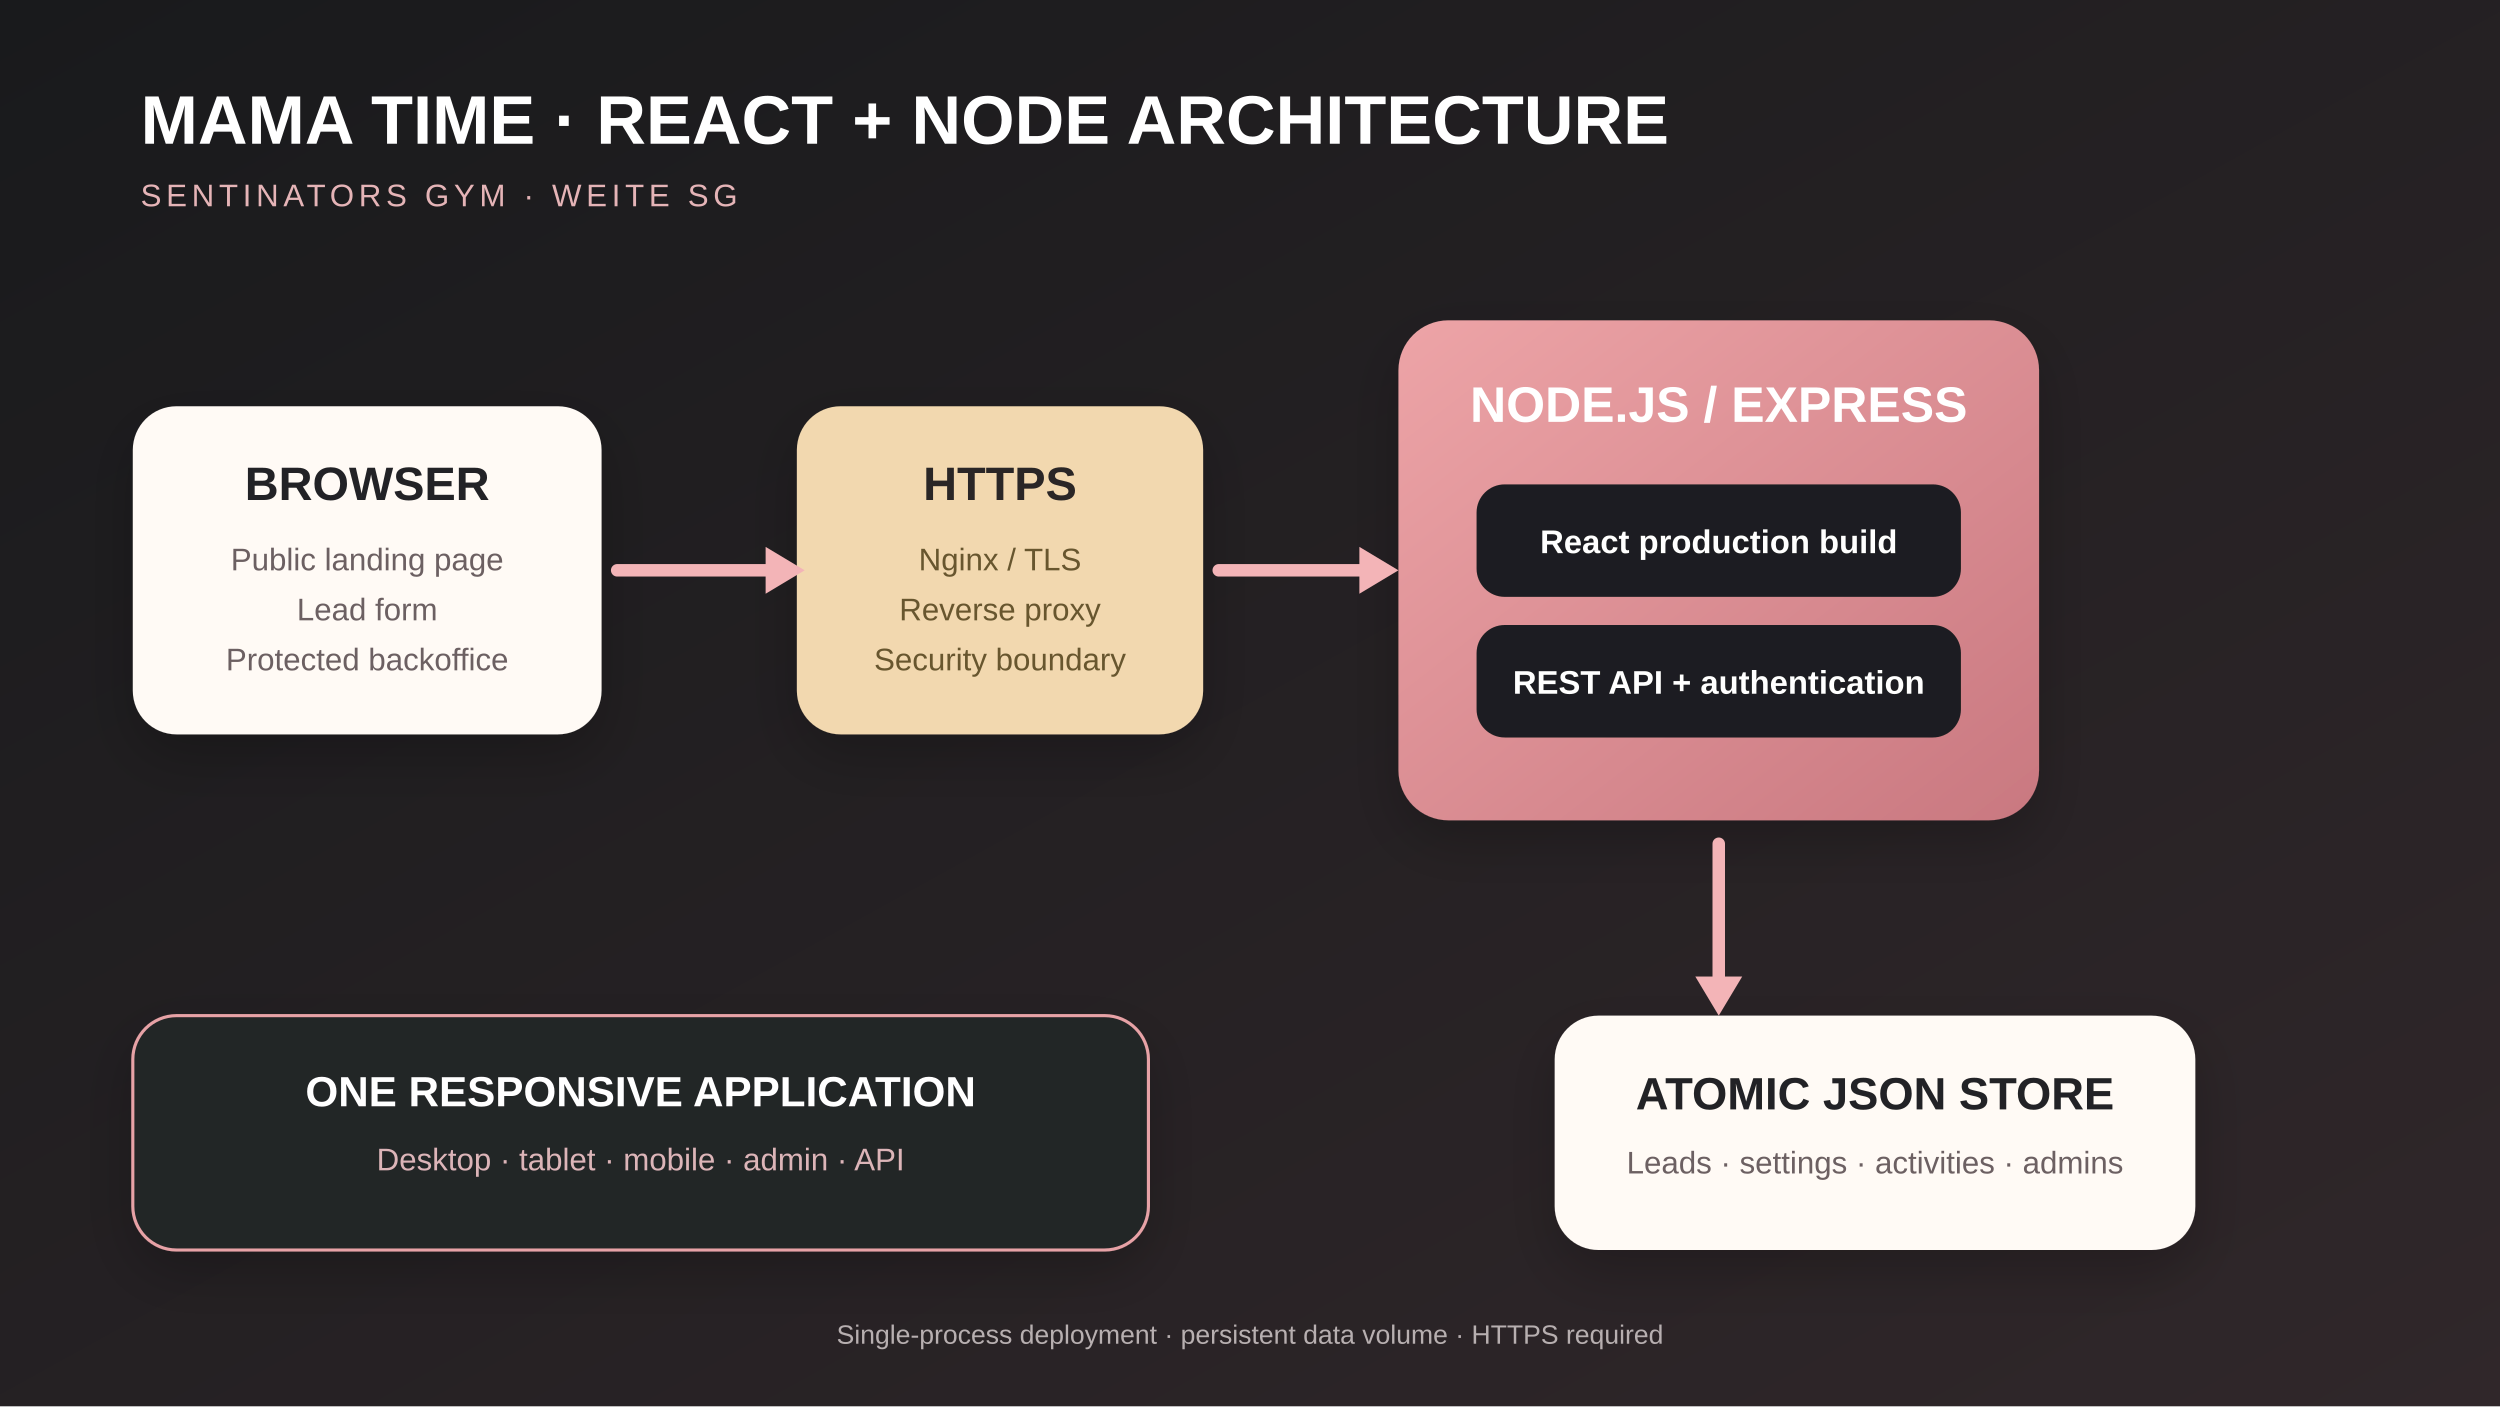
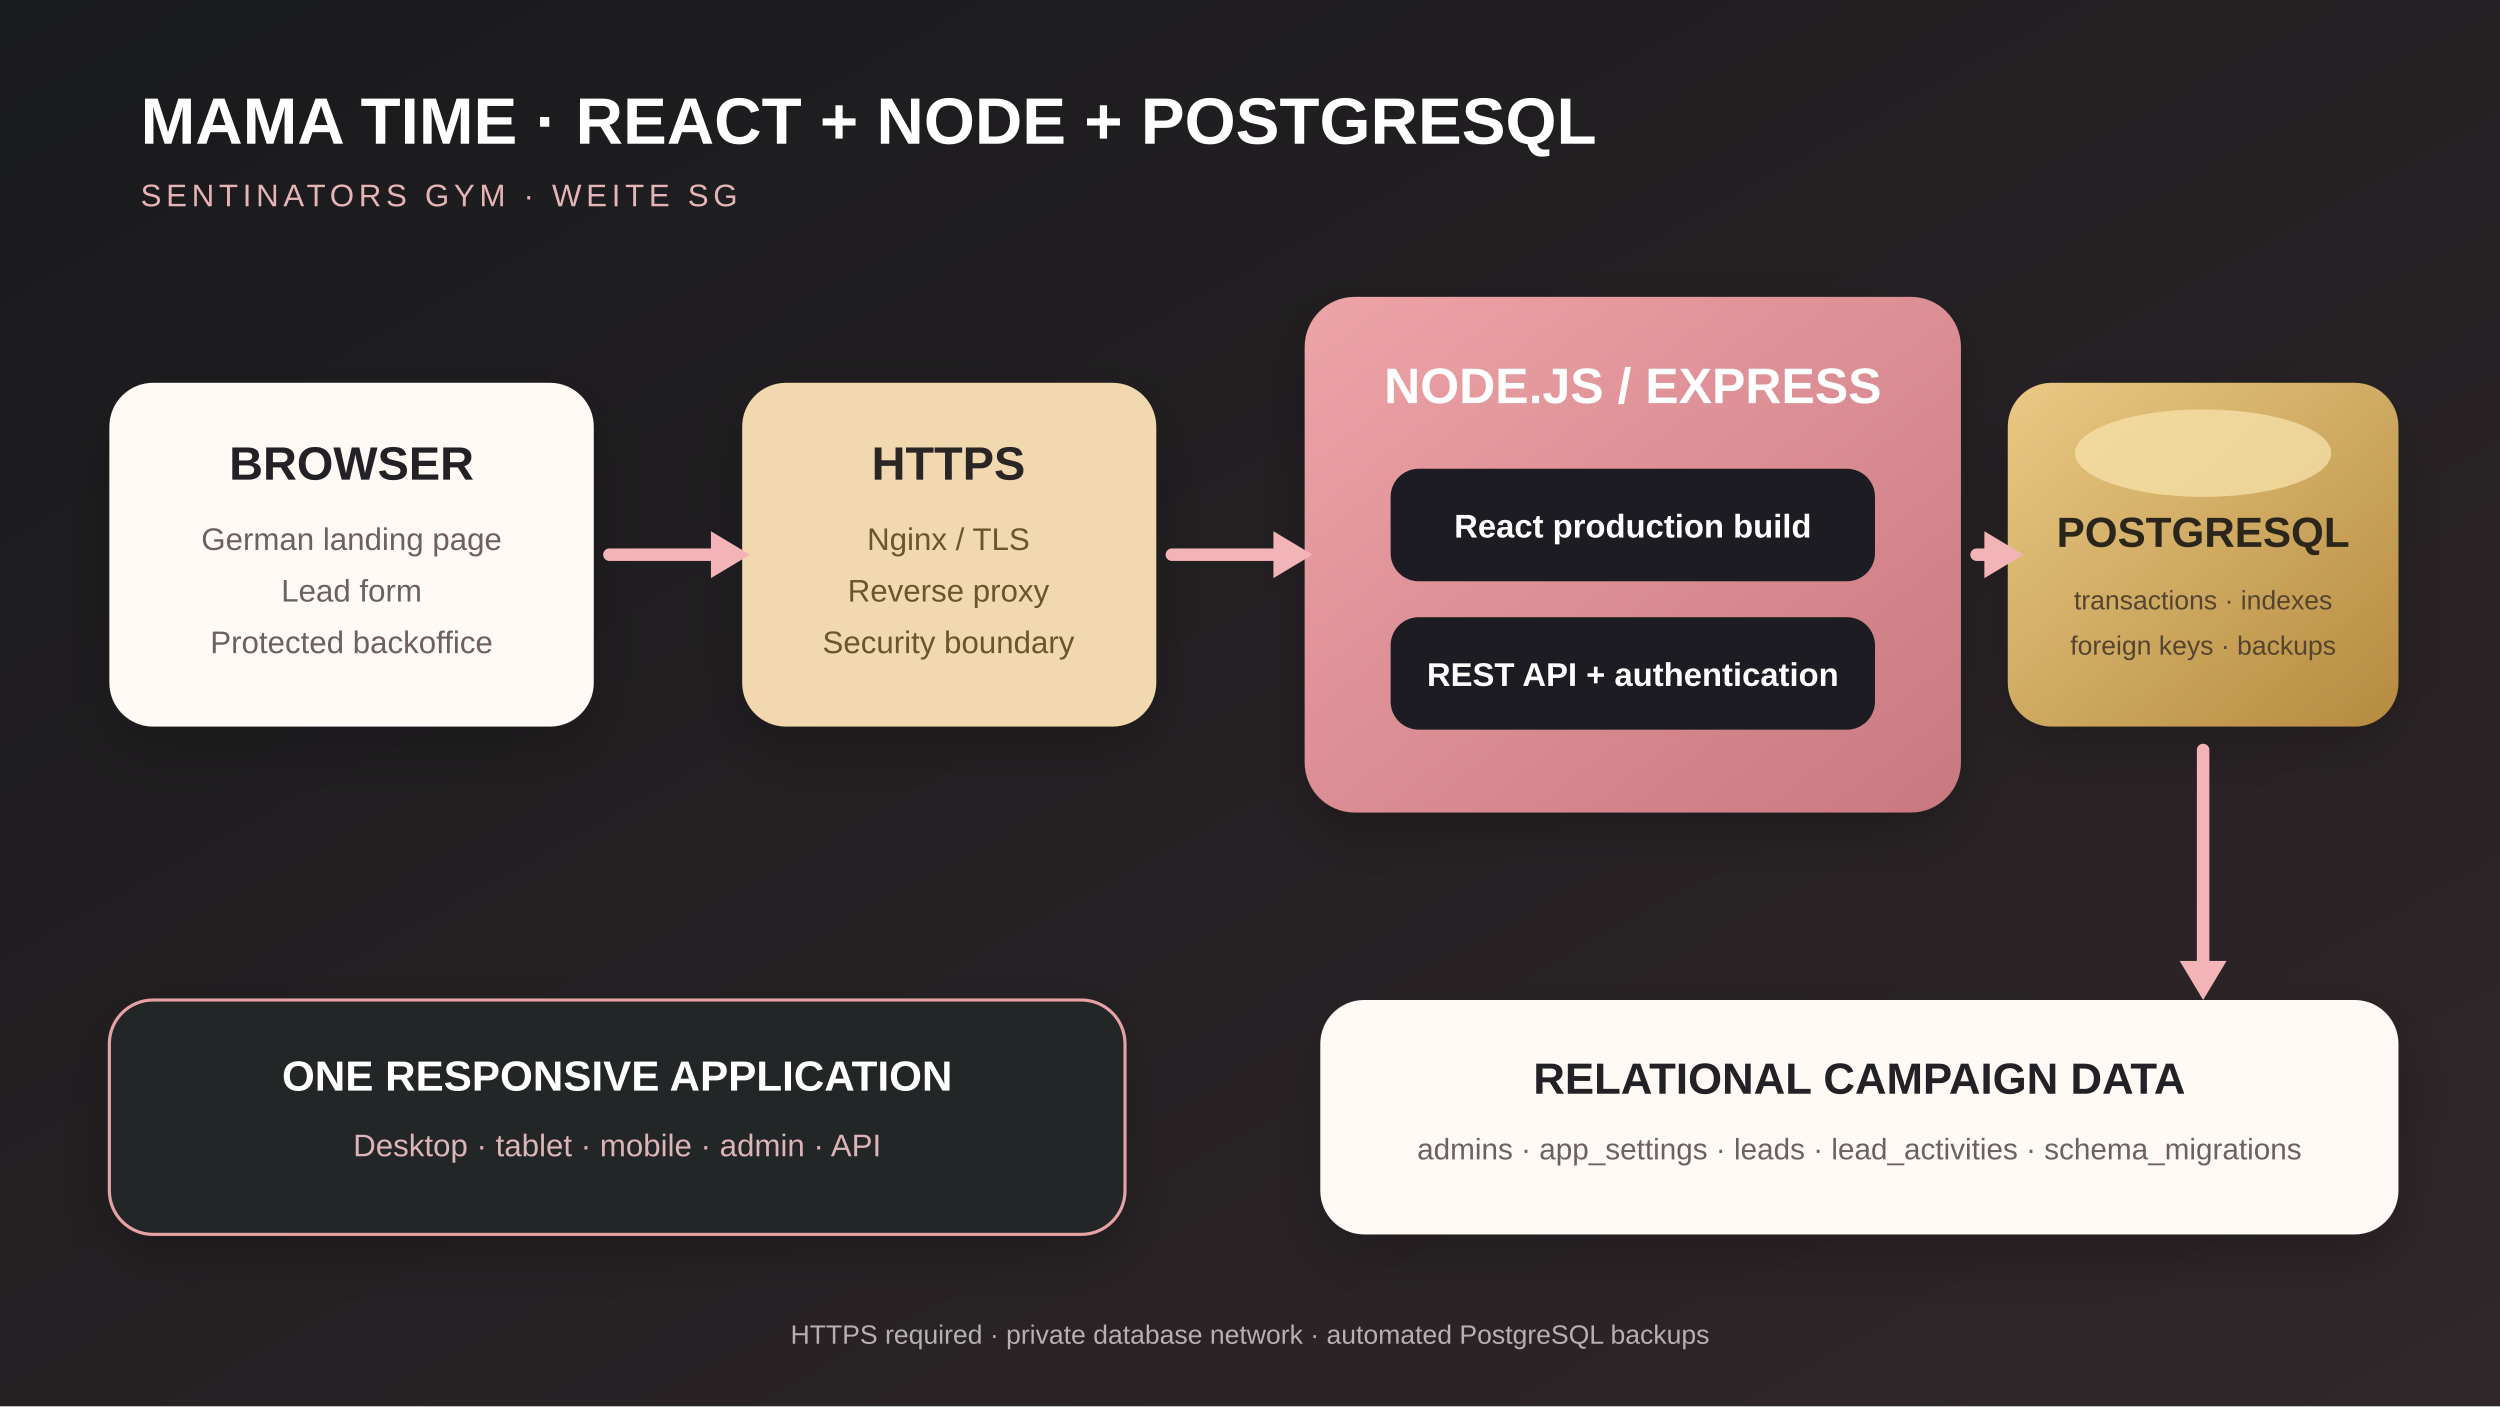
<svg xmlns="http://www.w3.org/2000/svg" width="1600" height="900" viewBox="0 0 1600 900" role="img" aria-labelledby="title desc">
  <defs>
    <linearGradient id="bg" x1="0" y1="0" x2="1" y2="1">
      <stop stop-color="#191a1c" />
      <stop offset="1" stop-color="#30272a" />
    </linearGradient>
    <linearGradient id="rose" x1="0" y1="0" x2="1" y2="1">
      <stop stop-color="#eda4a7" />
      <stop offset="1" stop-color="#c97880" />
    </linearGradient>
+     <linearGradient id="db" x1="0" y1="0" x2="1" y2="1">
+       <stop stop-color="#e9c984" />
+       <stop offset="1" stop-color="#b58b3f" />
+     </linearGradient>
    <filter id="shadow">
      <feDropShadow dx="0" dy="14" stdDeviation="18" flood-opacity=".22" />
    </filter>
  </defs>
  <rect width="1600" height="900" fill="url(#bg)" />
-   <text x="90" y="92" fill="#fff" font-family="Arial,Helvetica,sans-serif" font-size="44" font-weight="800">MAMA TIME · REACT + NODE ARCHITECTURE</text>
+   <text x="90" y="92" fill="#fff" font-family="Arial,Helvetica,sans-serif" font-size="42" font-weight="800">MAMA TIME · REACT + NODE + POSTGRESQL</text>
  <text x="90" y="132" fill="#e5b4b7" font-family="Arial,Helvetica,sans-serif" font-size="20" letter-spacing="3">SENTINATORS GYM · WEITE SG</text>
  <g font-family="Arial,Helvetica,sans-serif" filter="url(#shadow)">
-     <rect x="85" y="260" width="300" height="210" rx="28" fill="#fffaf5" />
-     <text x="235" y="320" text-anchor="middle" fill="#232326" font-size="30" font-weight="800">BROWSER</text>
-     <text x="235" y="365" text-anchor="middle" fill="#6c6062" font-size="20">Public landing page</text>
-     <text x="235" y="397" text-anchor="middle" fill="#6c6062" font-size="20">Lead form</text>
-     <text x="235" y="429" text-anchor="middle" fill="#6c6062" font-size="20">Protected backoffice</text>
-     <rect x="510" y="260" width="260" height="210" rx="28" fill="#f2d8af" />
-     <text x="640" y="320" text-anchor="middle" fill="#2a2525" font-size="30" font-weight="800">HTTPS</text>
-     <text x="640" y="365" text-anchor="middle" fill="#67562f" font-size="20">Nginx / TLS</text>
-     <text x="640" y="397" text-anchor="middle" fill="#67562f" font-size="20">Reverse proxy</text>
-     <text x="640" y="429" text-anchor="middle" fill="#67562f" font-size="20">Security boundary</text>
-     <rect x="895" y="205" width="410" height="320" rx="32" fill="url(#rose)" />
-     <text x="1100" y="270" text-anchor="middle" fill="#fff" font-size="32" font-weight="900">NODE.JS / EXPRESS</text>
-     <rect x="945" y="310" width="310" height="72" rx="18" fill="#1e1f21" />
-     <text x="1100" y="354" text-anchor="middle" fill="#fff" font-size="21" font-weight="700">React production build</text>
-     <rect x="945" y="400" width="310" height="72" rx="18" fill="#1e1f21" />
-     <text x="1100" y="444" text-anchor="middle" fill="#fff" font-size="21" font-weight="700">REST API + authentication</text>
-     <rect x="995" y="650" width="410" height="150" rx="28" fill="#fffaf5" />
-     <text x="1200" y="710" text-anchor="middle" fill="#242426" font-size="29" font-weight="850">ATOMIC JSON STORE</text>
-     <text x="1200" y="751" text-anchor="middle" fill="#6c6062" font-size="20">Leads · settings · activities · admins</text>
-     <rect x="85" y="650" width="650" height="150" rx="28" fill="#242527" stroke="#e7a2a6" stroke-width="2" />
-     <text x="410" y="708" text-anchor="middle" fill="#fff" font-size="27" font-weight="800">ONE RESPONSIVE APPLICATION</text>
-     <text x="410" y="749" text-anchor="middle" fill="#dcb5b8" font-size="20">Desktop · tablet · mobile · admin · API</text>
+     <rect x="70" y="245" width="310" height="220" rx="28" fill="#fffaf5" />
+     <text x="225" y="307" text-anchor="middle" fill="#232326" font-size="30" font-weight="800">BROWSER</text>
+     <text x="225" y="352" text-anchor="middle" fill="#6c6062" font-size="20">German landing page</text>
+     <text x="225" y="385" text-anchor="middle" fill="#6c6062" font-size="20">Lead form</text>
+     <text x="225" y="418" text-anchor="middle" fill="#6c6062" font-size="20">Protected backoffice</text>
+     <rect x="475" y="245" width="265" height="220" rx="28" fill="#f2d8af" />
+     <text x="607" y="307" text-anchor="middle" fill="#2a2525" font-size="30" font-weight="800">HTTPS</text>
+     <text x="607" y="352" text-anchor="middle" fill="#67562f" font-size="20">Nginx / TLS</text>
+     <text x="607" y="385" text-anchor="middle" fill="#67562f" font-size="20">Reverse proxy</text>
+     <text x="607" y="418" text-anchor="middle" fill="#67562f" font-size="20">Security boundary</text>
+     <rect x="835" y="190" width="420" height="330" rx="32" fill="url(#rose)" />
+     <text x="1045" y="258" text-anchor="middle" fill="#fff" font-size="32" font-weight="900">NODE.JS / EXPRESS</text>
+     <rect x="890" y="300" width="310" height="72" rx="18" fill="#1e1f21" />
+     <text x="1045" y="344" text-anchor="middle" fill="#fff" font-size="21" font-weight="700">React production build</text>
+     <rect x="890" y="395" width="310" height="72" rx="18" fill="#1e1f21" />
+     <text x="1045" y="439" text-anchor="middle" fill="#fff" font-size="21" font-weight="700">REST API + authentication</text>
+     <rect x="1285" y="245" width="250" height="220" rx="28" fill="url(#db)" />
+     <ellipse cx="1410" cy="290" rx="82" ry="28" fill="#f7e1aa" opacity=".75" />
+     <text x="1410" y="350" text-anchor="middle" fill="#2b251e" font-size="27" font-weight="900">POSTGRESQL</text>
+     <text x="1410" y="390" text-anchor="middle" fill="#54452e" font-size="17">transactions · indexes</text>
+     <text x="1410" y="419" text-anchor="middle" fill="#54452e" font-size="17">foreign keys · backups</text>
+     <rect x="845" y="640" width="690" height="150" rx="28" fill="#fffaf5" />
+     <text x="1190" y="700" text-anchor="middle" fill="#242426" font-size="28" font-weight="850">RELATIONAL CAMPAIGN DATA</text>
+     <text x="1190" y="742" text-anchor="middle" fill="#6c6062" font-size="19">admins · app_settings · leads · lead_activities · schema_migrations</text>
+     <rect x="70" y="640" width="650" height="150" rx="28" fill="#242527" stroke="#e7a2a6" stroke-width="2" />
+     <text x="395" y="698" text-anchor="middle" fill="#fff" font-size="27" font-weight="800">ONE RESPONSIVE APPLICATION</text>
+     <text x="395" y="740" text-anchor="middle" fill="#dcb5b8" font-size="20">Desktop · tablet · mobile · admin · API</text>
  </g>
  <g stroke="#f3b4b7" stroke-width="8" fill="none" stroke-linecap="round">
-     <path d="M395 365 H495" />
-     <path d="M780 365 H875" />
-     <path d="M1100 540 V630" />
+     <path d="M390 355 H460" />
+     <path d="M750 355 H820" />
+     <path d="M1265 355 H1275" />
+     <path d="M1410 480 V620" />
  </g>
  <g fill="#f3b4b7">
-     <path d="M490 350 l25 15 -25 15z" />
-     <path d="M870 350 l25 15 -25 15z" />
-     <path d="M1085 625 l15 25 15-25z" />
+     <path d="M455 340 l25 15 -25 15z" />
+     <path d="M815 340 l25 15 -25 15z" />
+     <path d="M1270 340 l25 15 -25 15z" />
+     <path d="M1395 615 l15 25 15-25z" />
  </g>
-   <text x="800" y="860" text-anchor="middle" fill="#b7afb0" font-family="Arial,Helvetica,sans-serif" font-size="17">Single-process deployment · persistent data volume · HTTPS required</text>
+   <text x="800" y="860" text-anchor="middle" fill="#b7afb0" font-family="Arial,Helvetica,sans-serif" font-size="17">HTTPS required · private database network · automated PostgreSQL backups</text>
</svg>
